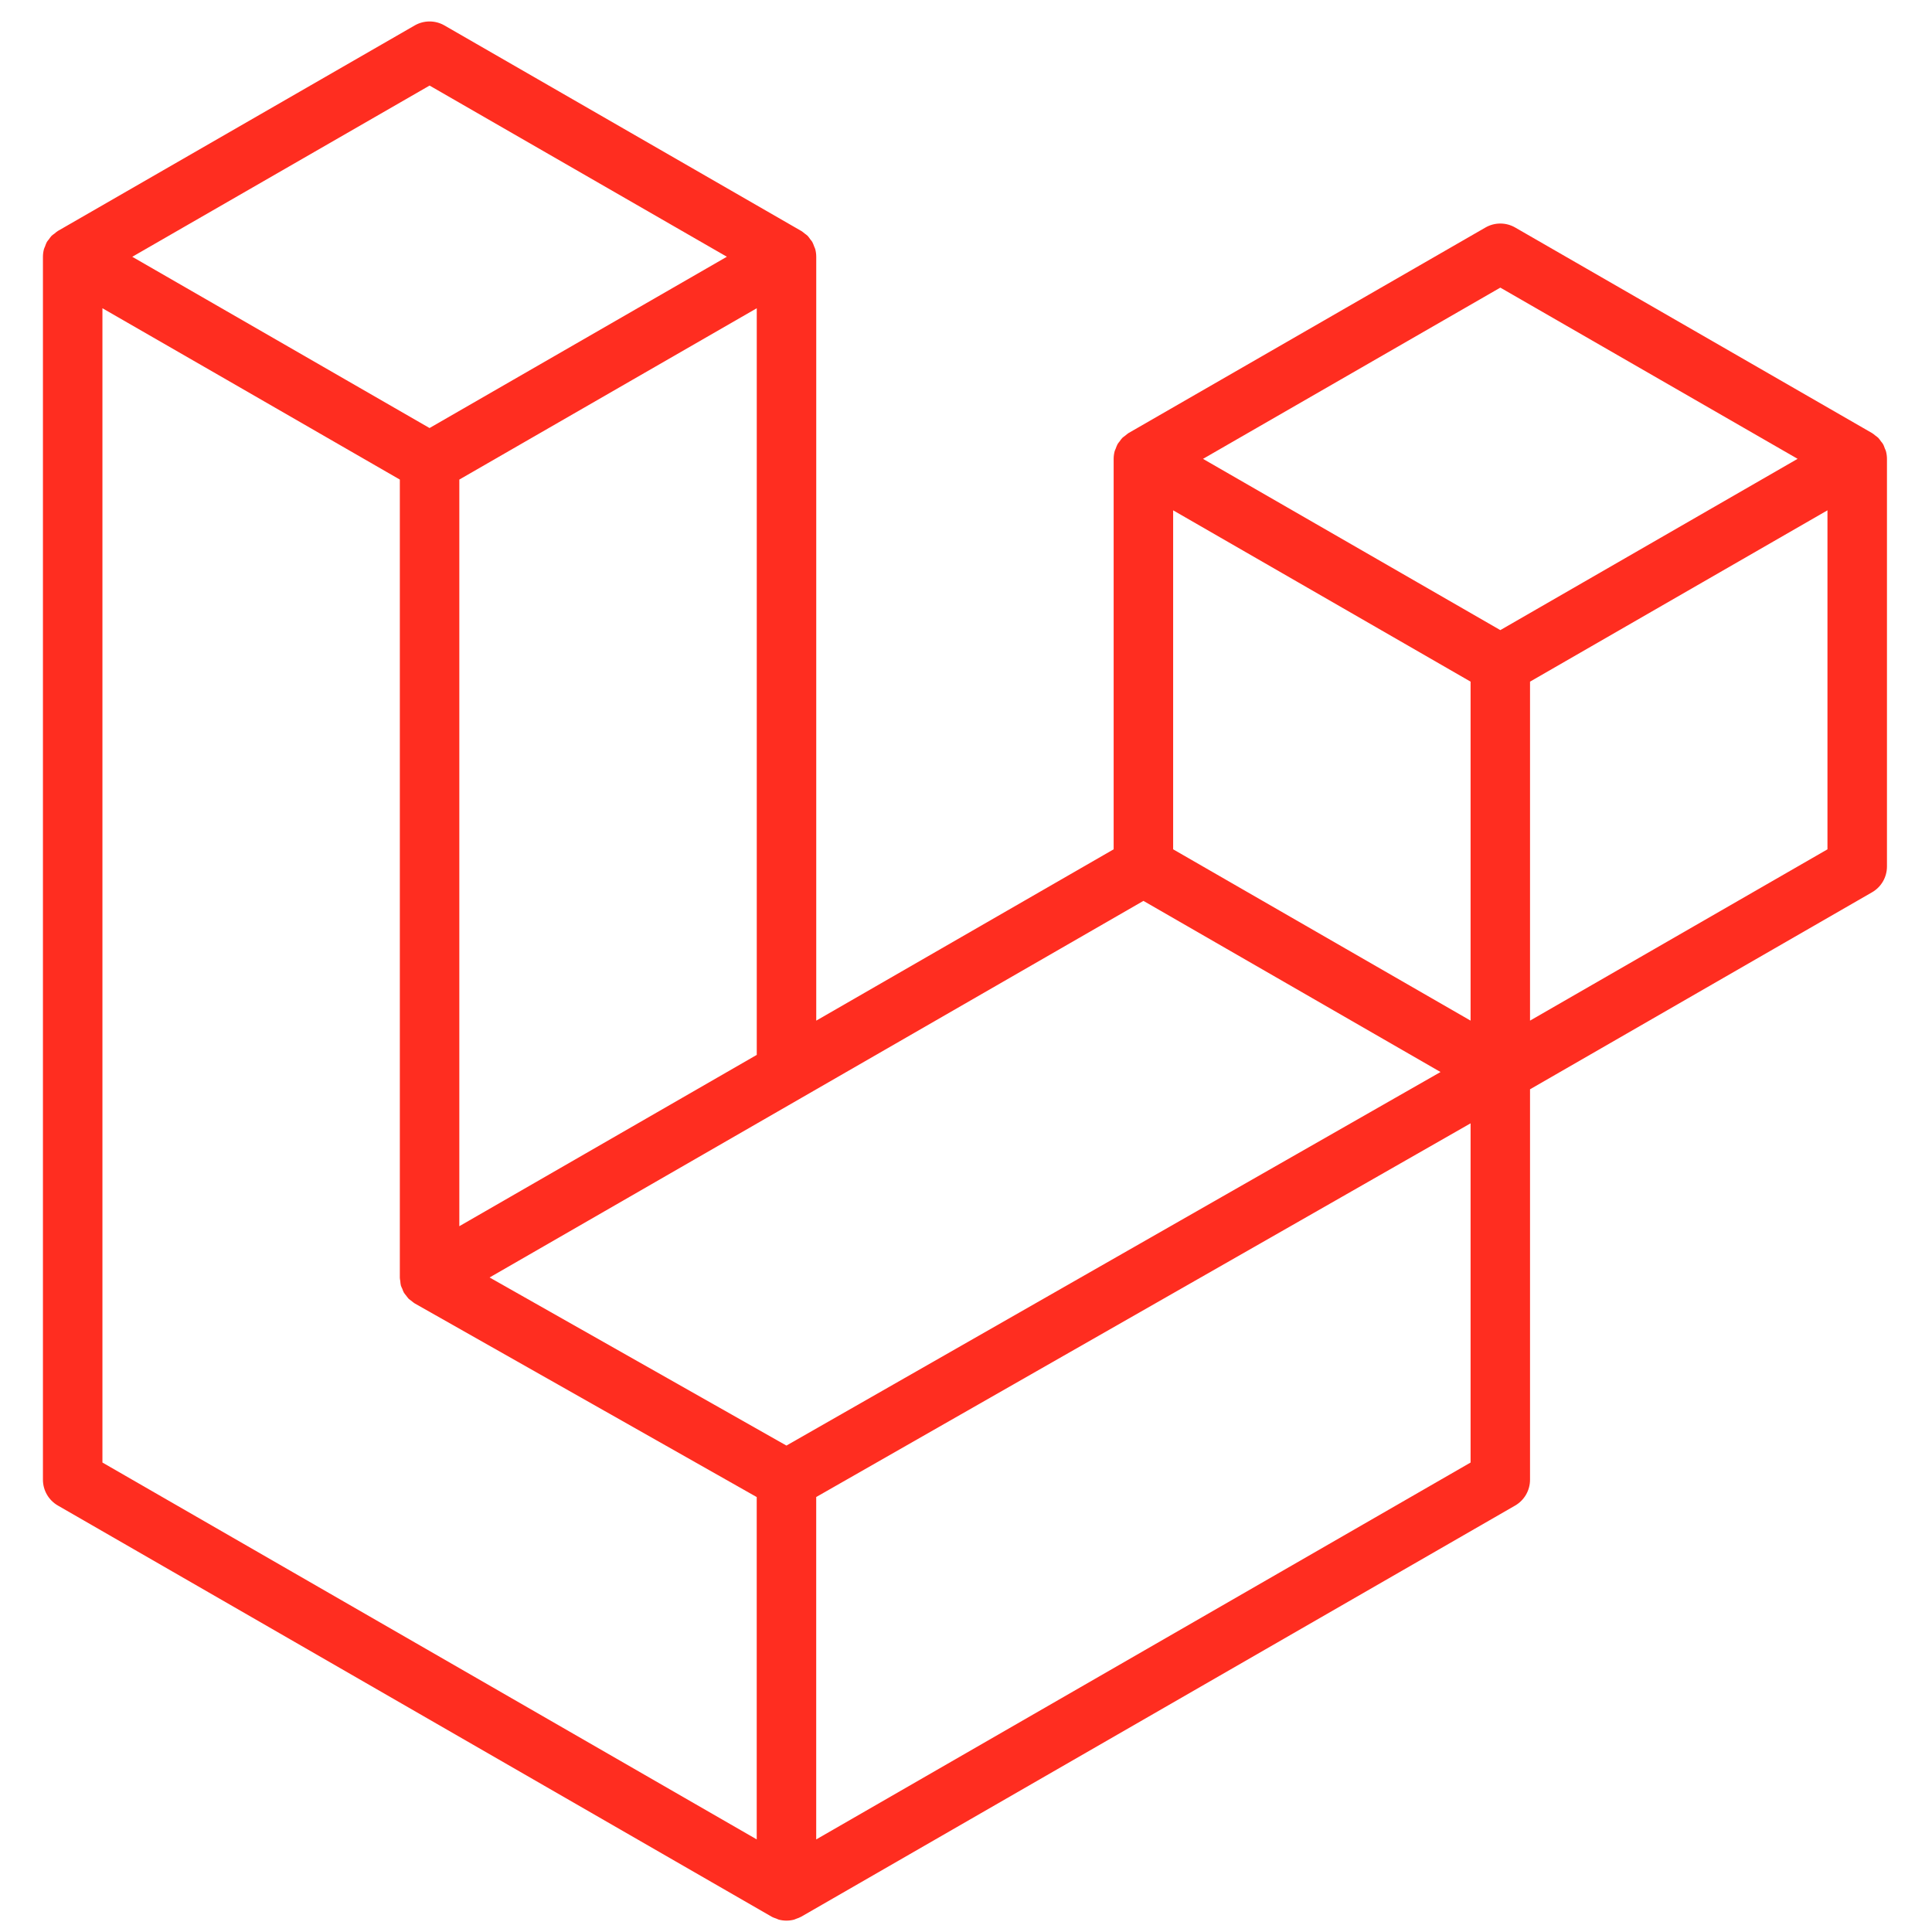
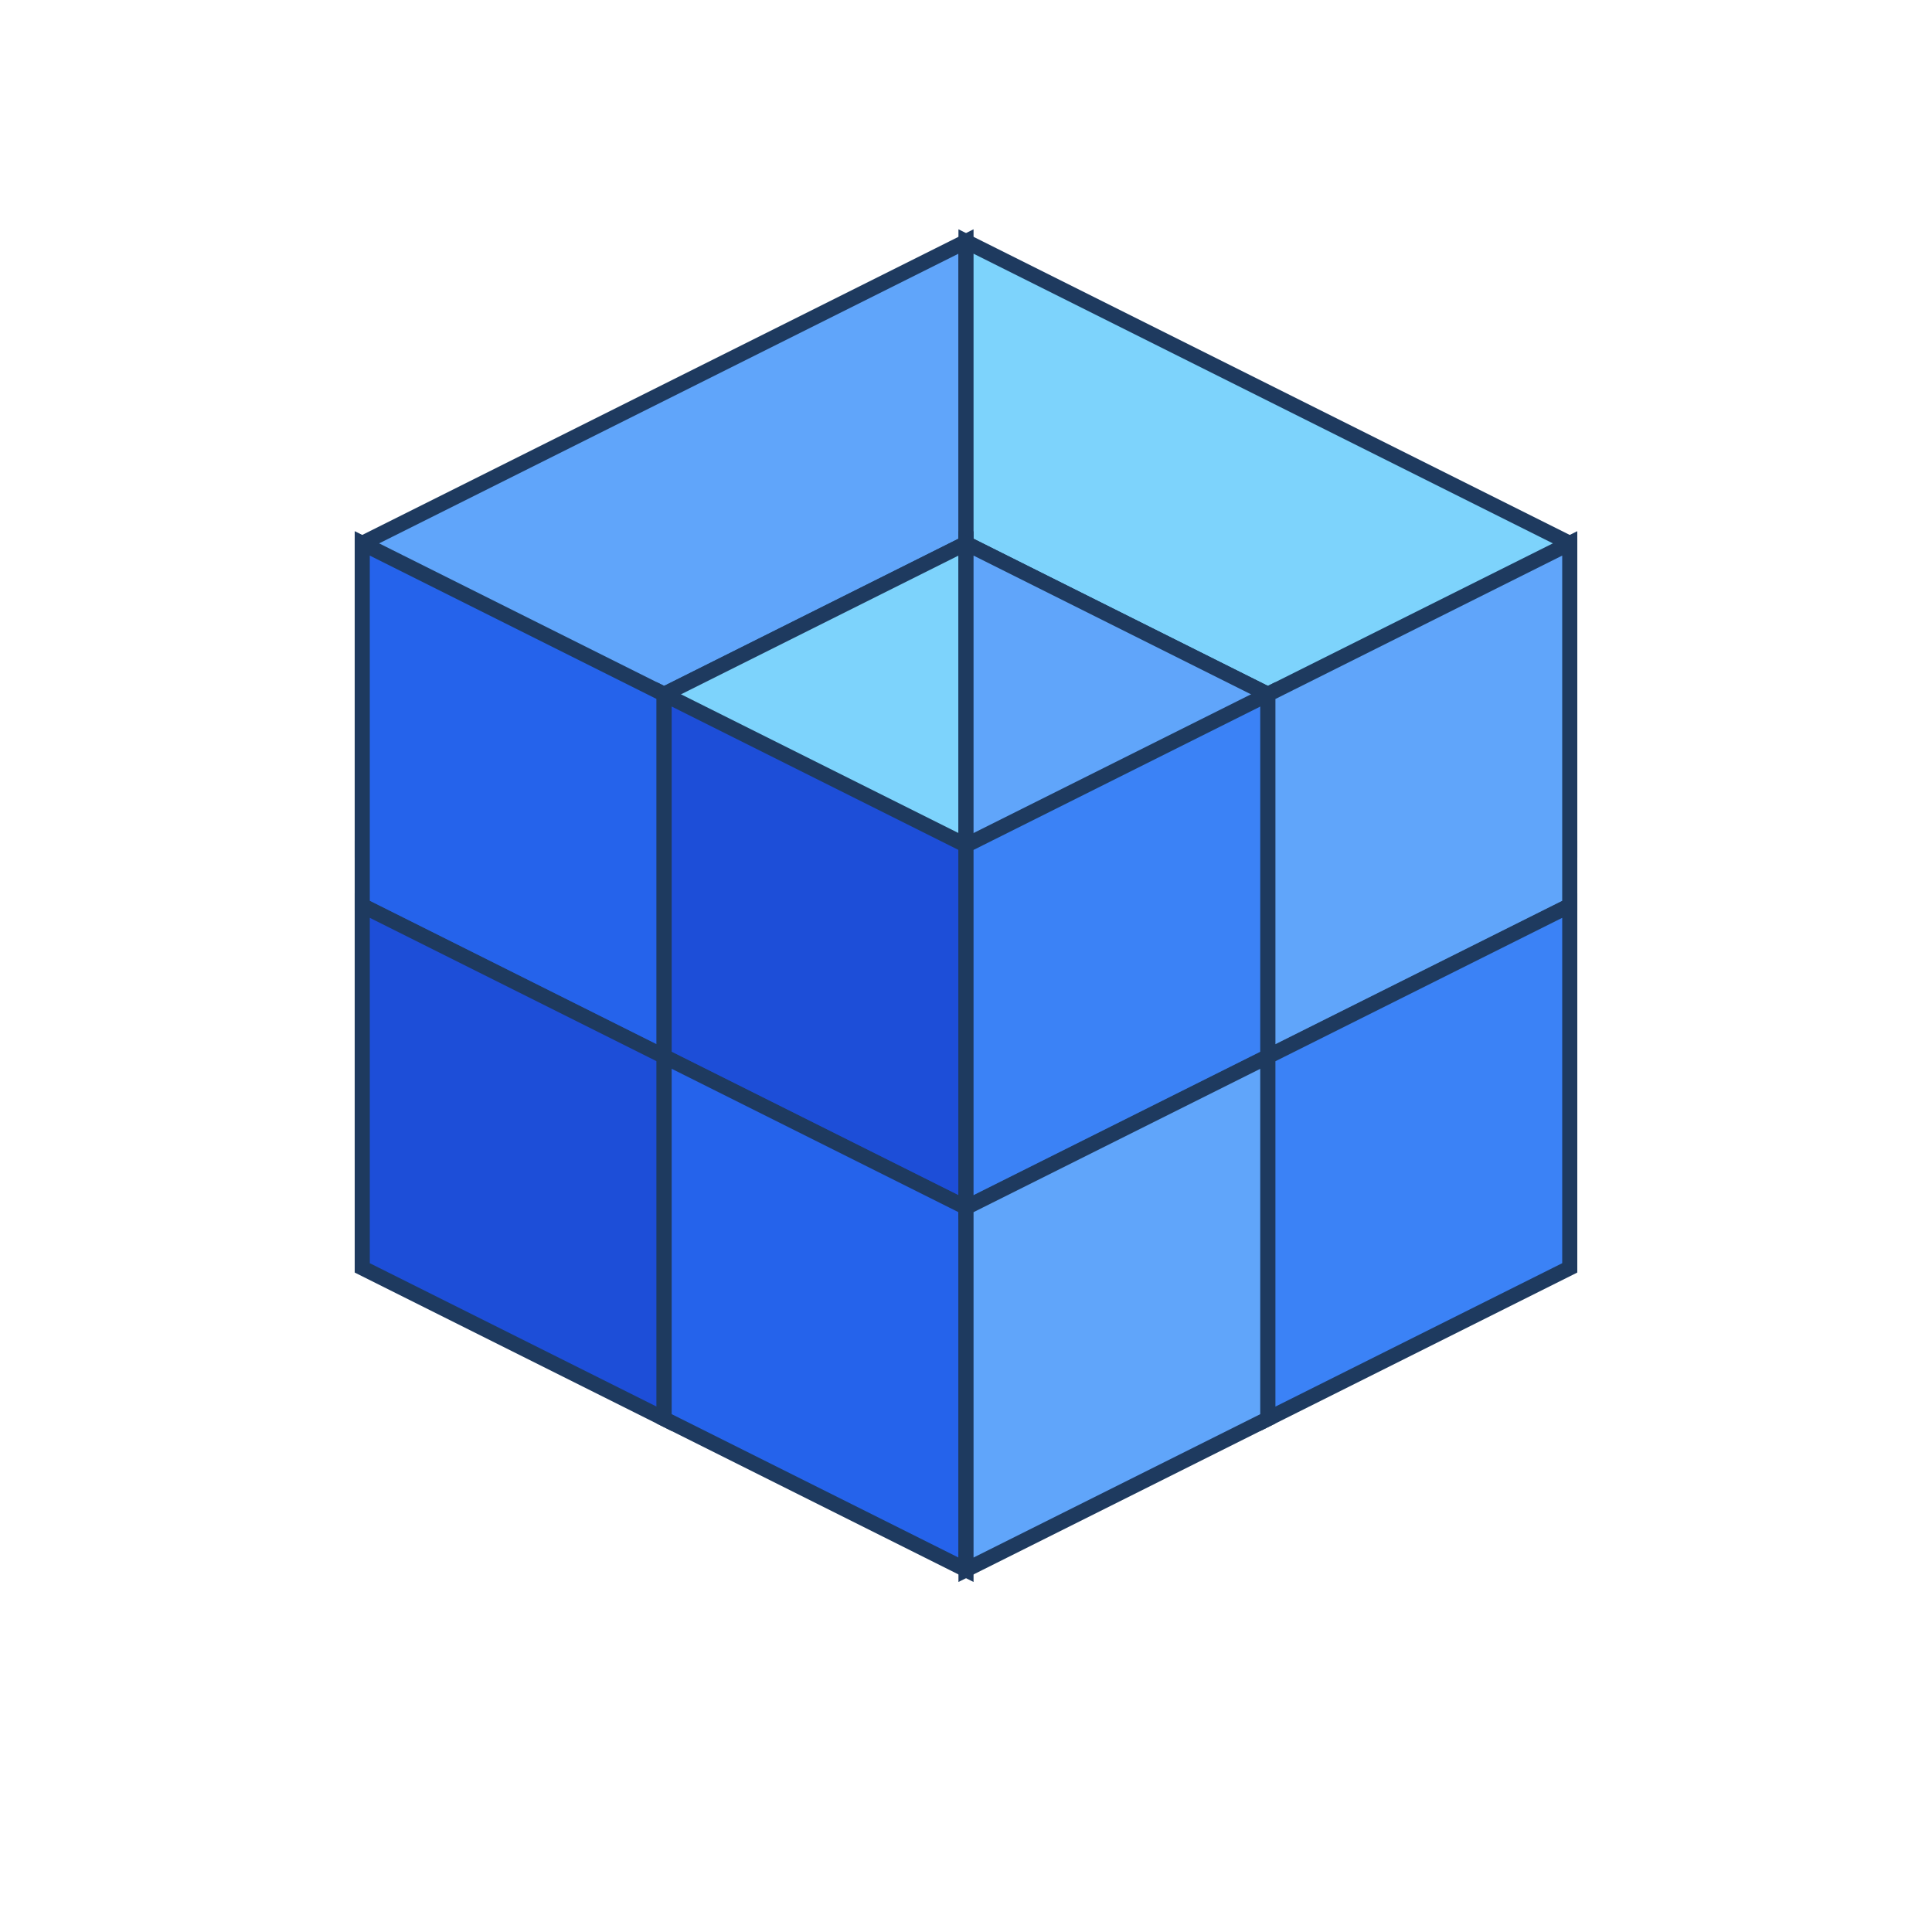
- <svg xmlns="http://www.w3.org/2000/svg" width="166" height="166" viewBox="0 0 166 166" fill="none">
-   <path fill-rule="evenodd" clip-rule="evenodd" d="M162.041 38.759C162.099 38.977 162.129 39.201 162.13 39.426V74.452C162.13 74.902 162.011 75.344 161.786 75.733C161.561 76.122 161.237 76.444 160.847 76.668L131.462 93.594V127.141C131.462 128.054 130.977 128.897 130.186 129.357L68.847 164.683C68.707 164.763 68.554 164.814 68.401 164.868C68.343 164.887 68.289 164.922 68.228 164.938C67.8 165.051 67.349 165.051 66.92 164.938C66.85 164.919 66.786 164.881 66.719 164.855C66.579 164.804 66.432 164.76 66.298 164.683L4.972 129.357C4.583 129.133 4.259 128.81 4.034 128.421C3.808 128.032 3.69 127.591 3.689 127.141L3.689 22.063C3.689 21.834 3.721 21.61 3.779 21.393C3.798 21.32 3.843 21.253 3.868 21.179C3.916 21.045 3.961 20.908 4.031 20.783C4.079 20.7 4.149 20.633 4.206 20.557C4.28 20.454 4.347 20.349 4.433 20.26C4.506 20.186 4.602 20.132 4.685 20.068C4.778 19.992 4.861 19.909 4.966 19.848L35.633 2.185C36.022 1.961 36.462 1.844 36.91 1.844C37.358 1.844 37.798 1.961 38.186 2.185L68.851 19.848H68.857C68.959 19.912 69.045 19.992 69.138 20.065C69.221 20.129 69.313 20.186 69.387 20.257C69.476 20.349 69.54 20.454 69.616 20.557C69.671 20.633 69.744 20.7 69.789 20.783C69.862 20.911 69.904 21.045 69.955 21.179C69.98 21.253 70.025 21.32 70.044 21.396C70.103 21.614 70.133 21.838 70.133 22.063V87.694L95.686 72.974V39.423C95.686 39.2 95.718 38.973 95.775 38.759C95.798 38.683 95.839 38.615 95.865 38.542C95.916 38.408 95.96 38.271 96.031 38.146C96.079 38.063 96.149 37.996 96.203 37.92C96.279 37.818 96.343 37.712 96.433 37.623C96.506 37.549 96.599 37.495 96.681 37.431C96.777 37.355 96.86 37.272 96.962 37.211L127.633 19.548C128.021 19.324 128.461 19.206 128.91 19.206C129.358 19.206 129.798 19.324 130.186 19.548L160.85 37.211C160.959 37.275 161.042 37.355 161.137 37.428C161.217 37.492 161.31 37.549 161.383 37.62C161.473 37.712 161.536 37.818 161.613 37.92C161.67 37.996 161.741 38.063 161.785 38.146C161.859 38.271 161.9 38.408 161.951 38.542C161.98 38.615 162.021 38.683 162.041 38.759ZM157.018 72.974V43.848L146.287 50.028L131.462 58.568V87.694L157.021 72.974H157.018ZM126.354 125.663V96.518L111.771 104.85L70.13 128.626V158.046L126.354 125.663ZM8.801 26.485V125.663L65.018 158.043V128.629L35.649 112L35.64 111.994L35.627 111.988C35.528 111.93 35.445 111.847 35.353 111.777C35.273 111.713 35.18 111.662 35.11 111.592L35.104 111.582C35.021 111.502 34.963 111.403 34.893 111.314C34.829 111.228 34.753 111.154 34.702 111.065L34.699 111.055C34.641 110.96 34.606 110.845 34.565 110.736C34.523 110.64 34.469 110.551 34.443 110.449C34.411 110.328 34.405 110.197 34.392 110.072C34.379 109.976 34.354 109.881 34.354 109.785V109.778V41.205L19.532 32.662L8.801 26.485ZM36.913 7.35L11.364 22.063L36.907 36.777L62.453 22.06L36.907 7.35H36.913ZM50.2 99.174L65.022 90.637V26.485L54.291 32.665L39.466 41.205V105.357L50.2 99.174ZM128.91 24.713L103.363 39.426L128.91 54.14L154.453 39.423L128.91 24.713ZM126.354 58.568L111.529 50.028L100.798 43.848V72.974L115.619 81.511L126.354 87.694V58.568ZM67.571 124.205L105.042 102.803L123.772 92.109L98.245 77.405L68.854 94.334L42.066 109.762L67.571 124.205Z" fill="#FF2D20" />
+ <svg xmlns="http://www.w3.org/2000/svg" viewBox="0 0 64 64" width="64" height="64">
+   <g transform="translate(32, 8)">
+     <polygon points="-20,10 0,0 0,10 -20,20" fill="#60a5fa" stroke="#1e3a5f" stroke-width="0.5" />
+     <polygon points="0,0 20,10 20,20 0,10" fill="#7dd3fc" stroke="#1e3a5f" stroke-width="0.5" />
+     <polygon points="-20,20 0,10 0,20 -20,30" fill="#7dd3fc" stroke="#1e3a5f" stroke-width="0.5" />
+     <polygon points="0,10 20,20 20,30 0,20" fill="#60a5fa" stroke="#1e3a5f" stroke-width="0.5" />
+   </g>
+   <g transform="translate(12, 18)">
+     <polygon points="0,0 0,12 10,17 10,5" fill="#2563eb" stroke="#1e3a5f" stroke-width="0.5" />
+     <polygon points="10,5 10,17 20,22 20,10" fill="#1d4ed8" stroke="#1e3a5f" stroke-width="0.5" />
+     <polygon points="0,12 0,24 10,29 10,17" fill="#1d4ed8" stroke="#1e3a5f" stroke-width="0.5" />
+     <polygon points="10,17 10,29 20,34 20,22" fill="#2563eb" stroke="#1e3a5f" stroke-width="0.5" />
+   </g>
+   <g transform="translate(32, 18)">
+     <polygon points="0,10 10,5 10,17 0,22" fill="#3b82f6" stroke="#1e3a5f" stroke-width="0.5" />
+     <polygon points="10,5 20,0 20,12 10,17" fill="#60a5fa" stroke="#1e3a5f" stroke-width="0.5" />
+     <polygon points="0,22 10,17 10,29 0,34" fill="#60a5fa" stroke="#1e3a5f" stroke-width="0.5" />
+     <polygon points="10,17 20,12 20,24 10,29" fill="#3b82f6" stroke="#1e3a5f" stroke-width="0.5" />
+   </g>
</svg>
